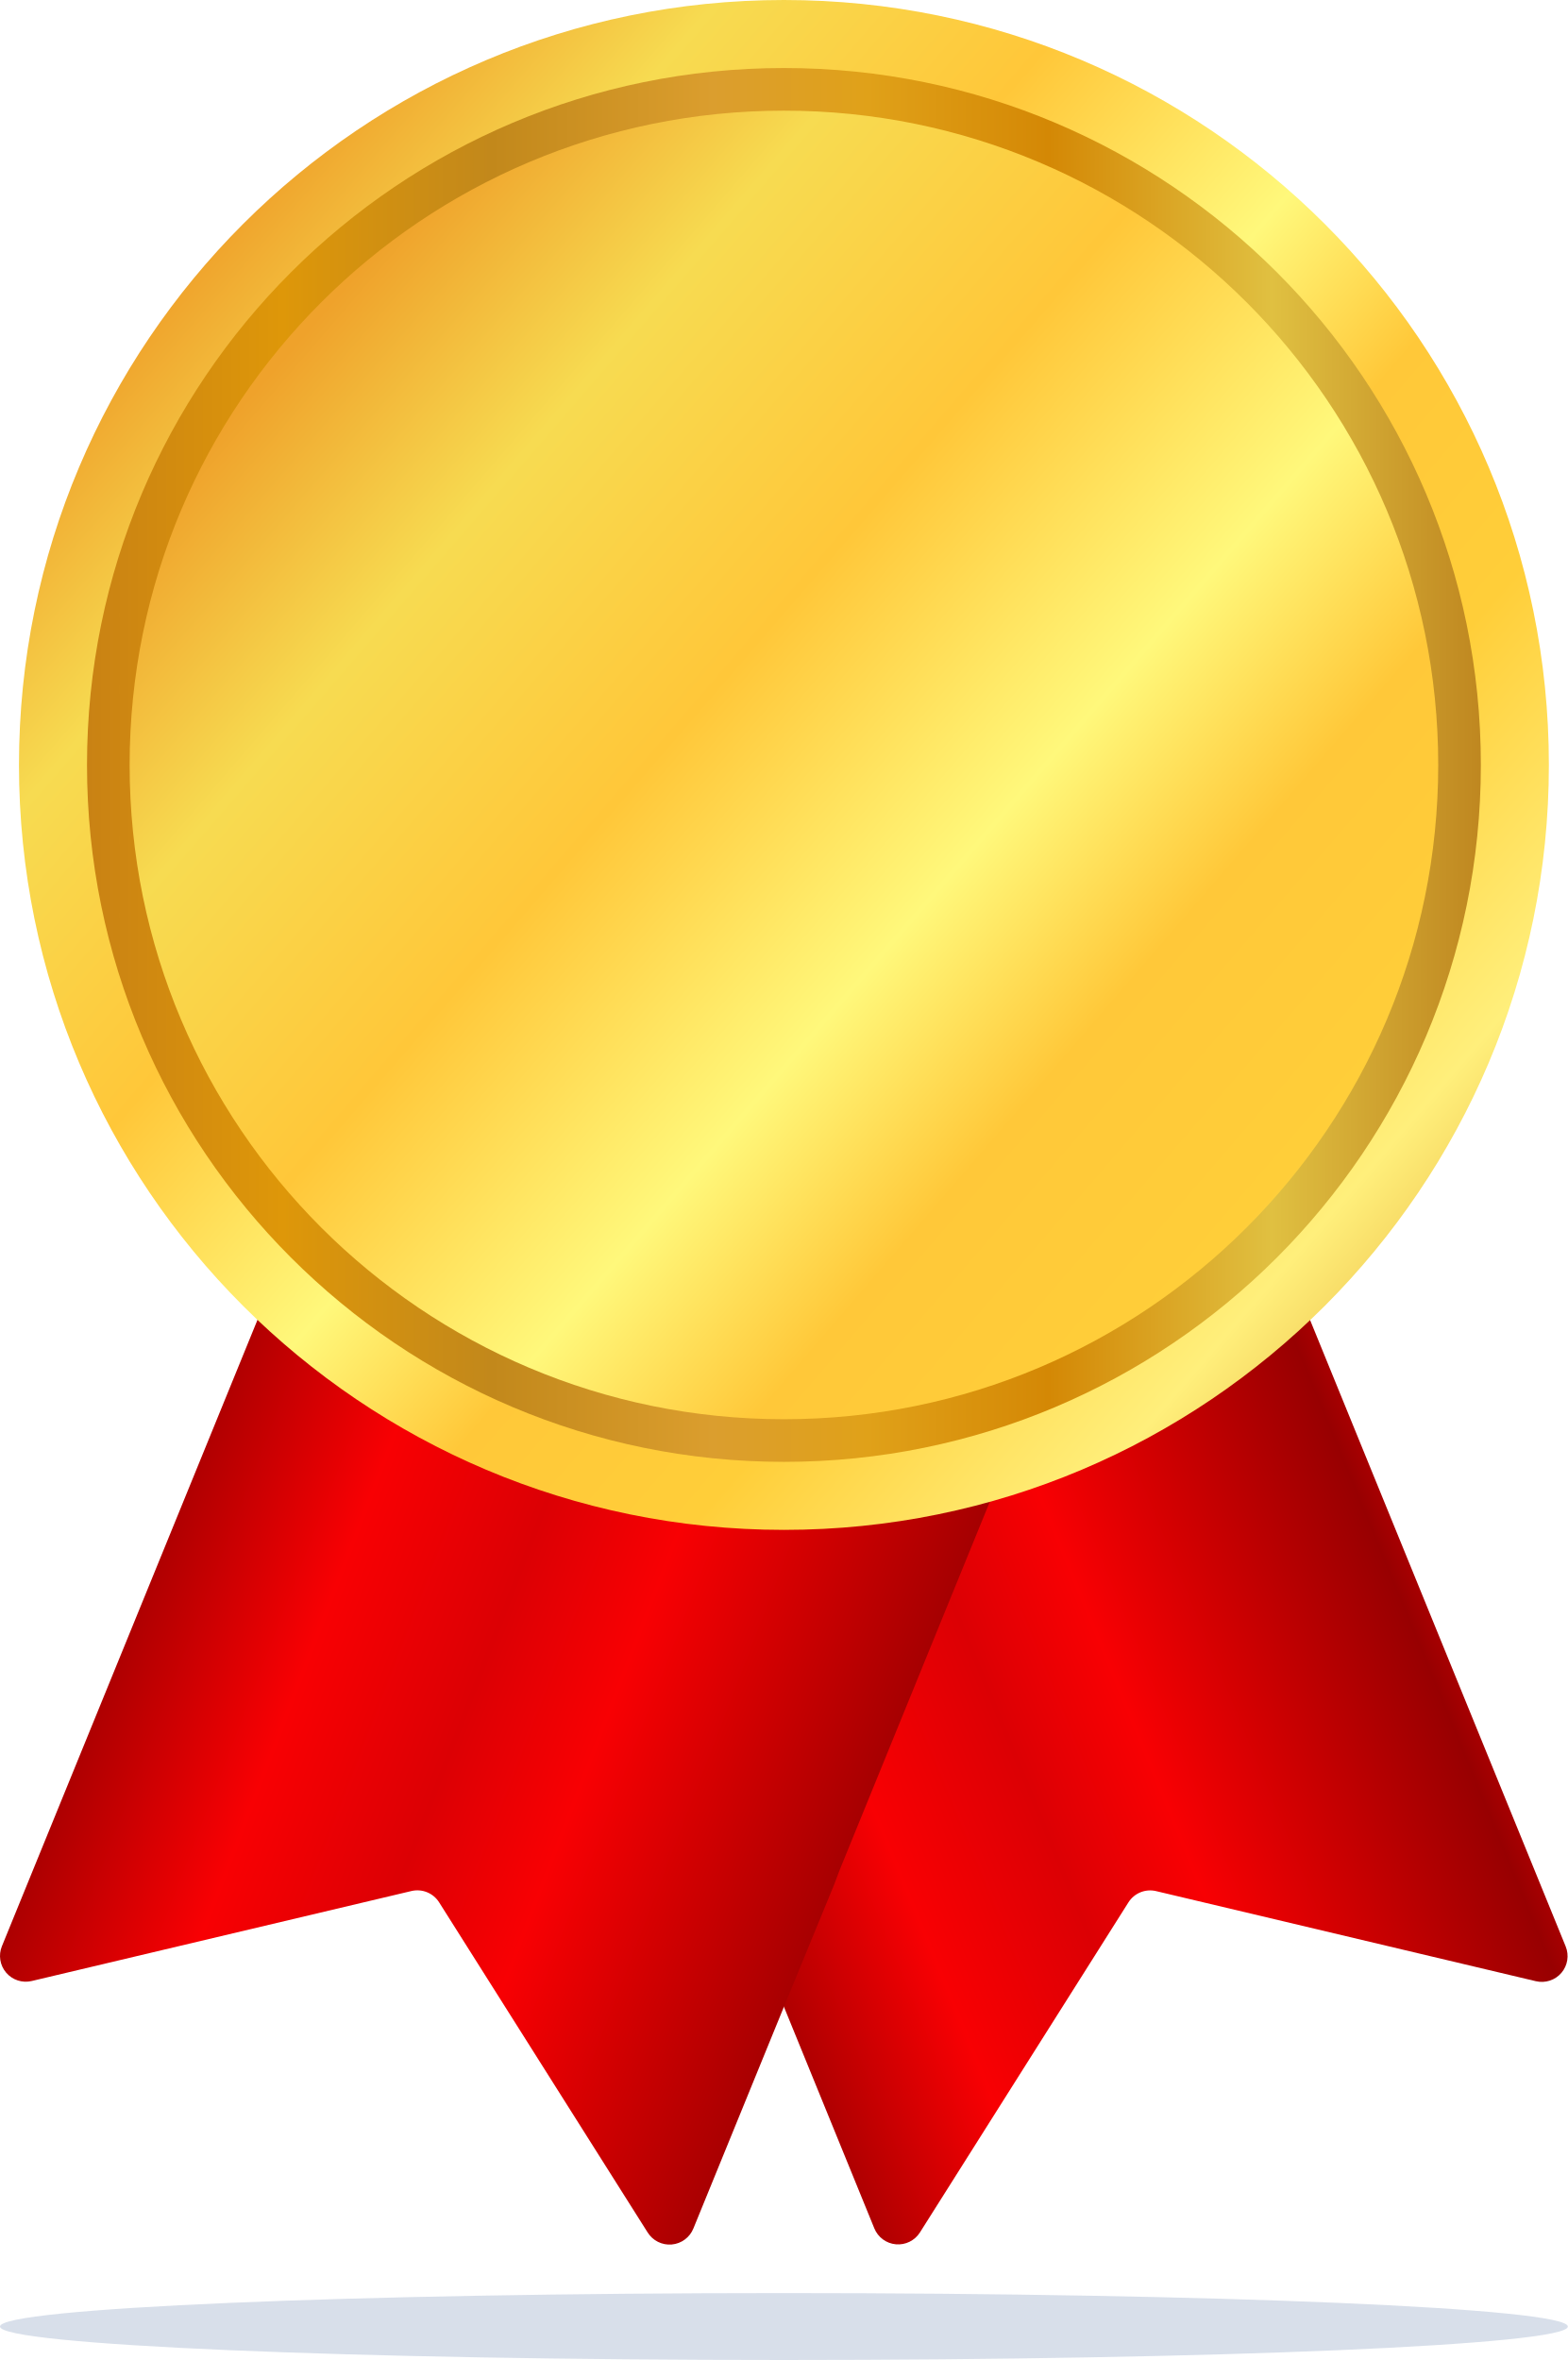
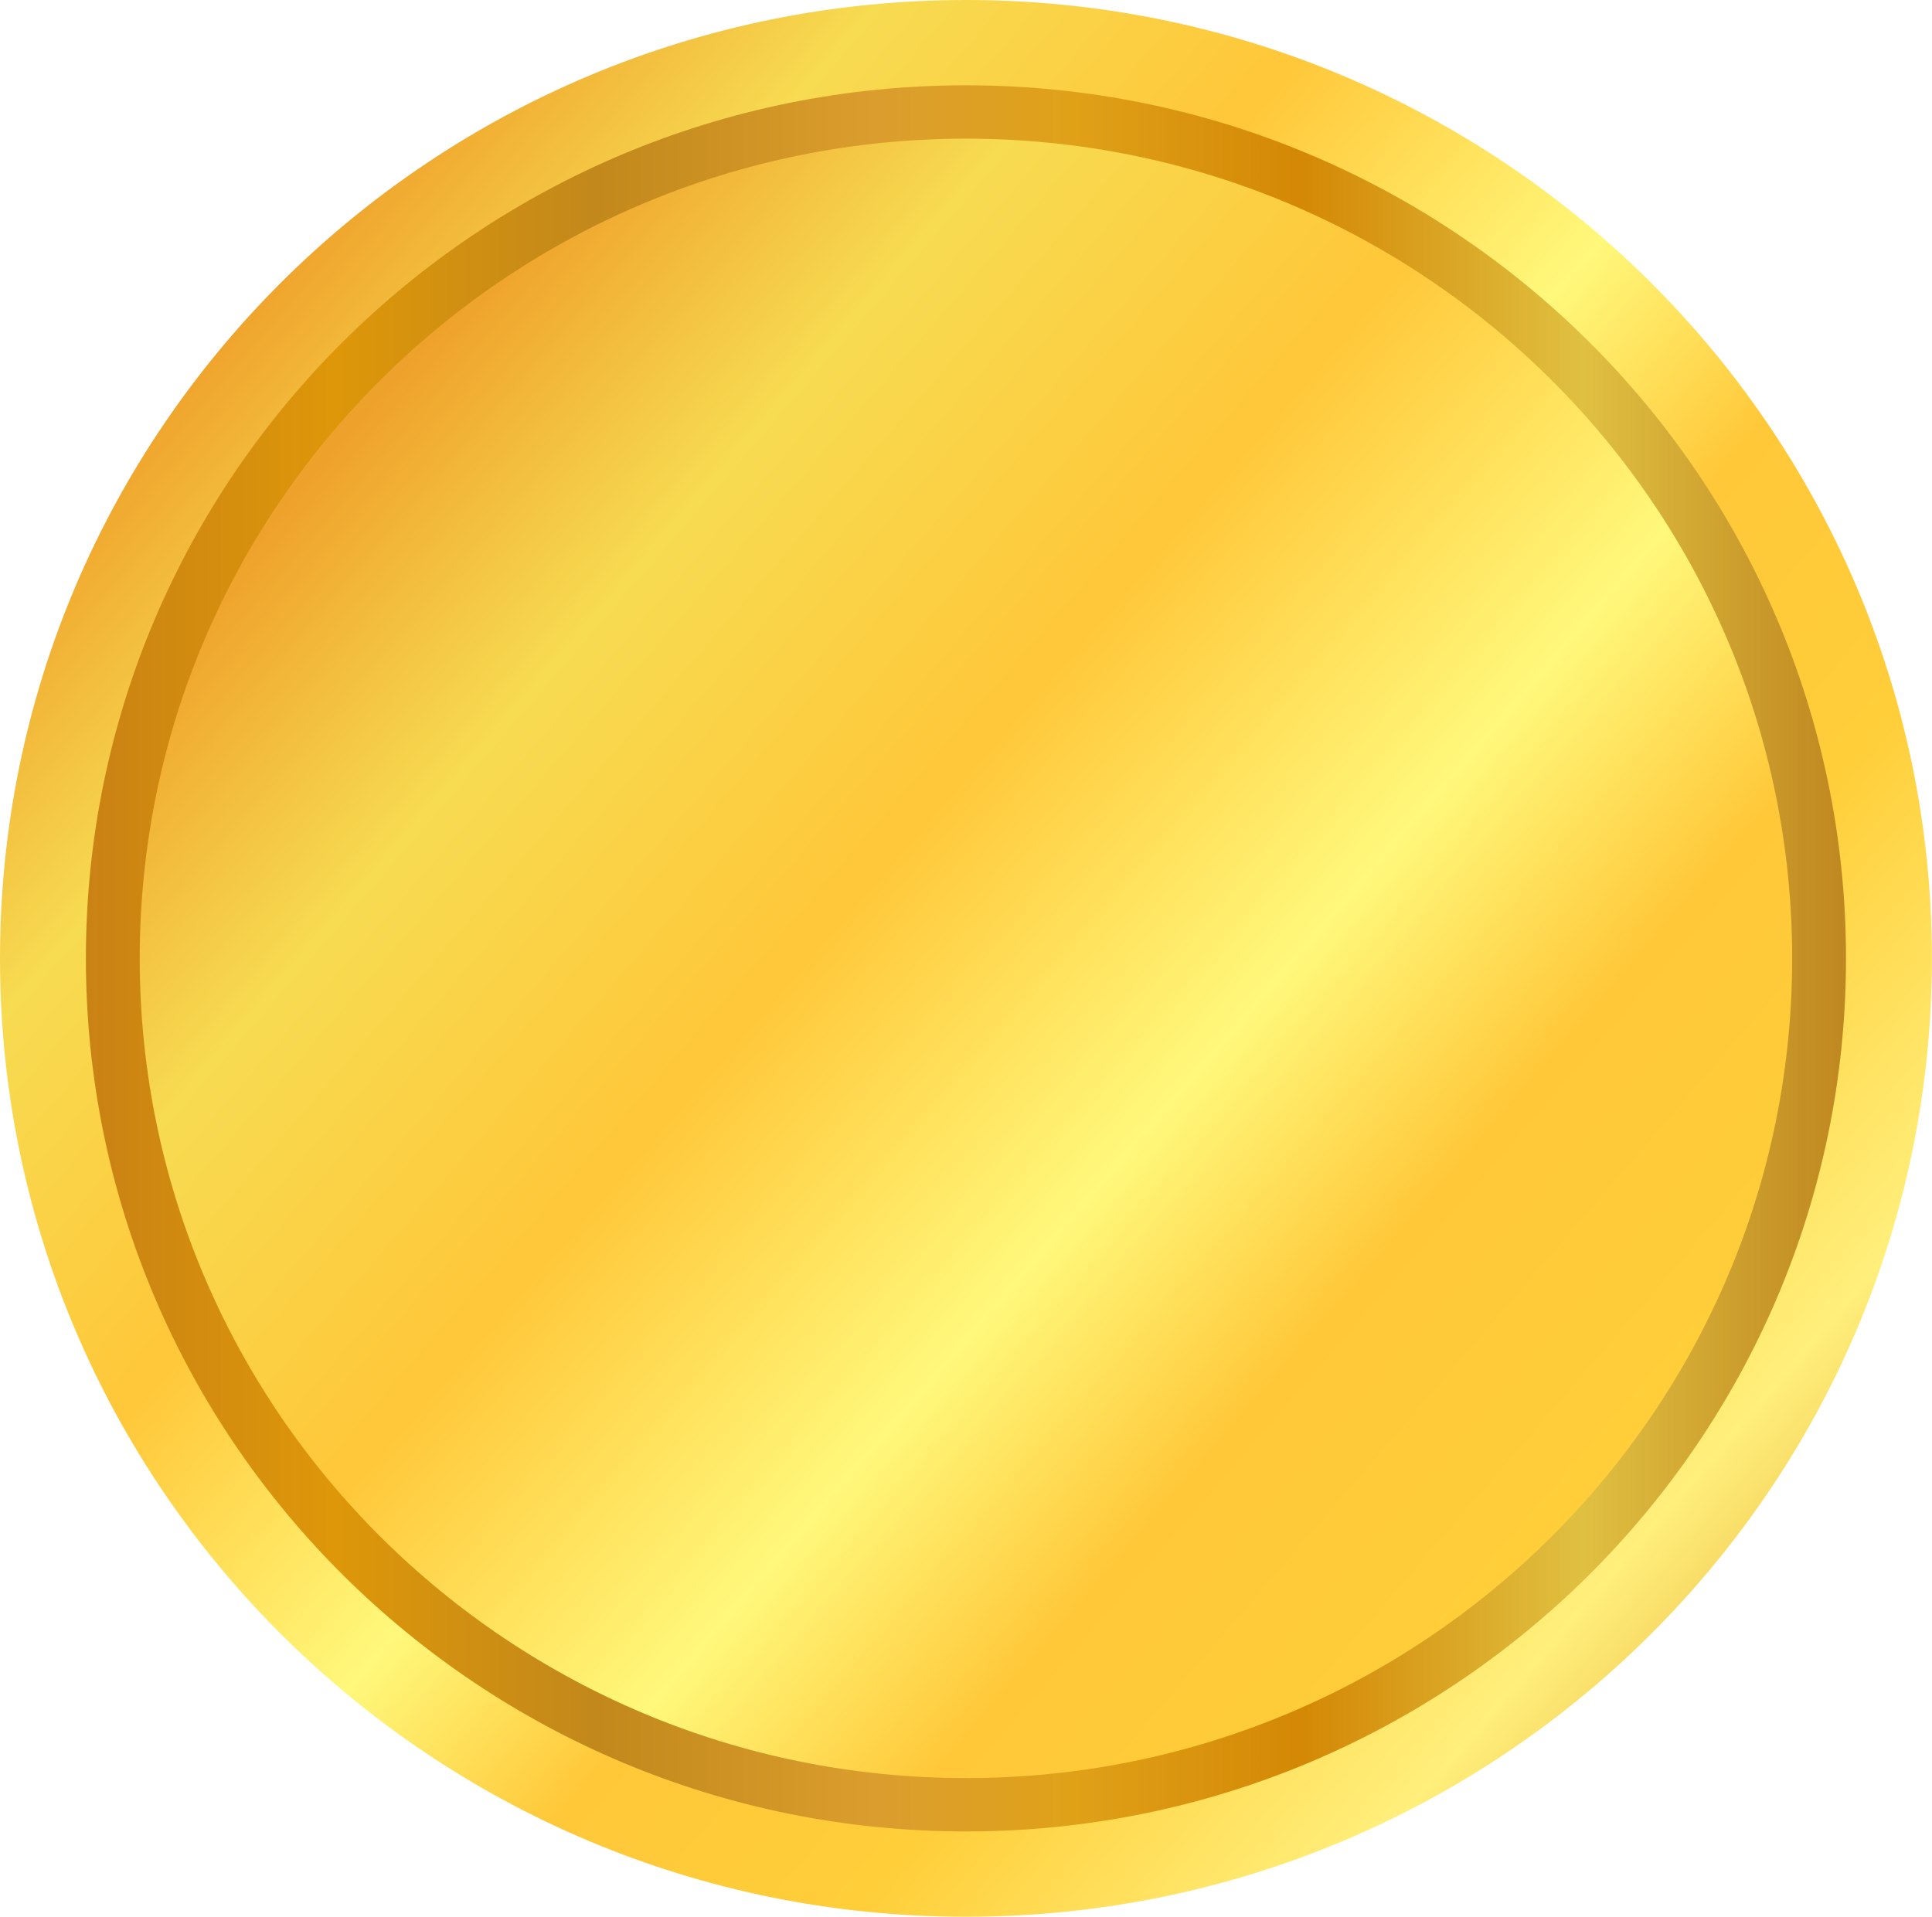
- <svg xmlns="http://www.w3.org/2000/svg" xmlns:xlink="http://www.w3.org/1999/xlink" viewBox="0 0 171.02 257.43">
+ <svg xmlns="http://www.w3.org/2000/svg" xmlns:xlink="http://www.w3.org/1999/xlink" viewBox="0 0 166.89 165.59">
  <defs>
-     <style>.cls-1{fill:#d8dfea;}.cls-2{fill:url(#linear-gradient);}.cls-3{fill:url(#linear-gradient-2);}.cls-4{fill:url(#linear-gradient-3);}.cls-5{fill:url(#linear-gradient-4);}.cls-6{fill:url(#linear-gradient-5);}</style>
-     <linearGradient id="linear-gradient" x1="64.5" y1="207.06" x2="166.85" y2="164.97" gradientUnits="userSpaceOnUse">
-       <stop offset="0" stop-color="red" />
-       <stop offset="0.04" stop-color="#e10000" />
-       <stop offset="0.08" stop-color="#960000" />
-       <stop offset="0.29" stop-color="#f80003" />
-       <stop offset="0.44" stop-color="#dc0004" />
-       <stop offset="0.56" stop-color="#f80003" />
-       <stop offset="0.69" stop-color="#cd0001" />
-       <stop offset="0.85" stop-color="#980001" />
-       <stop offset="0.96" stop-color="#e30002" />
-       <stop offset="1" stop-color="#ff0002" />
-     </linearGradient>
-     <linearGradient id="linear-gradient-2" x1="1.76" y1="165.33" x2="115.18" y2="209.04" xlink:href="#linear-gradient" />
-     <linearGradient id="linear-gradient-3" x1="21.35" y1="27.97" x2="165.49" y2="152.61" gradientUnits="userSpaceOnUse">
+     <style>.cls-1{fill:url(#linear-gradient);}.cls-2{fill:url(#linear-gradient-2);}.cls-3{fill:url(#linear-gradient-3);}</style>
+     <linearGradient id="linear-gradient" x1="19.5" y1="27.5" x2="163.16" y2="151.73" gradientUnits="userSpaceOnUse">
      <stop offset="0" stop-color="#efa22b" />
      <stop offset="0.13" stop-color="#f7db51" />
      <stop offset="0.29" stop-color="#ffc739" />
      <stop offset="0.45" stop-color="#fff87b" />
      <stop offset="0.56" stop-color="#ffc839" />
      <stop offset="0.69" stop-color="#ffce39" />
      <stop offset="0.85" stop-color="#ffef7b" />
      <stop offset="1" stop-color="#e09f26" />
    </linearGradient>
-     <linearGradient id="linear-gradient-4" x1="9.48" y1="83.44" x2="161.53" y2="83.44" gradientUnits="userSpaceOnUse">
+     <linearGradient id="linear-gradient-2" x1="7.42" y1="82.8" x2="159.47" y2="82.8" gradientUnits="userSpaceOnUse">
      <stop offset="0" stop-color="#c98214" />
      <stop offset="0.14" stop-color="#de9709" />
      <stop offset="0.29" stop-color="#c2881b" />
      <stop offset="0.45" stop-color="#db9e2e" />
      <stop offset="0.56" stop-color="#e0a119" />
      <stop offset="0.69" stop-color="#d48805" />
      <stop offset="0.85" stop-color="#e0c041" />
      <stop offset="1" stop-color="#bf8720" />
    </linearGradient>
-     <linearGradient id="linear-gradient-5" x1="32.24" y1="37.49" x2="187" y2="171" xlink:href="#linear-gradient-3" />
+     <linearGradient id="linear-gradient-3" x1="30.35" y1="37" x2="184.61" y2="170.06" xlink:href="#linear-gradient" />
  </defs>
  <g id="Layer_2" data-name="Layer 2">
    <g id="objects">
-       <ellipse class="cls-1" cx="85.51" cy="253.78" rx="85.51" ry="3.65" />
-       <path class="cls-2" d="M100.35,243.51l22.74-36a2.8,2.8,0,0,1,3-1.23l41.44,9.83a2.81,2.81,0,0,0,3.25-3.8l-35.18-86.22L60.19,156.84l35.18,86.23A2.81,2.81,0,0,0,100.35,243.51Z" />
-       <path class="cls-3" d="M110.82,156.84l-4.09,10L91.58,204,91,205.54,85.51,218.9l-9.87,24.17a2.81,2.81,0,0,1-5,.44l-22.74-36a2.81,2.81,0,0,0-3-1.24L3.46,216.09a2.81,2.81,0,0,1-3.25-3.8l35.18-86.22Z" />
-       <circle class="cls-4" cx="85.51" cy="83.44" r="83.44" />
-       <circle class="cls-5" cx="85.51" cy="83.44" r="76.02" />
-       <circle class="cls-6" cx="85.51" cy="83.44" r="71.37" />
+       <ellipse class="cls-1" cx="83.44" cy="82.8" rx="83.44" ry="82.8" />
+       <ellipse class="cls-2" cx="83.44" cy="82.8" rx="76.02" ry="75.43" />
+       <ellipse class="cls-3" cx="83.44" cy="82.8" rx="71.37" ry="70.82" />
    </g>
  </g>
</svg>
